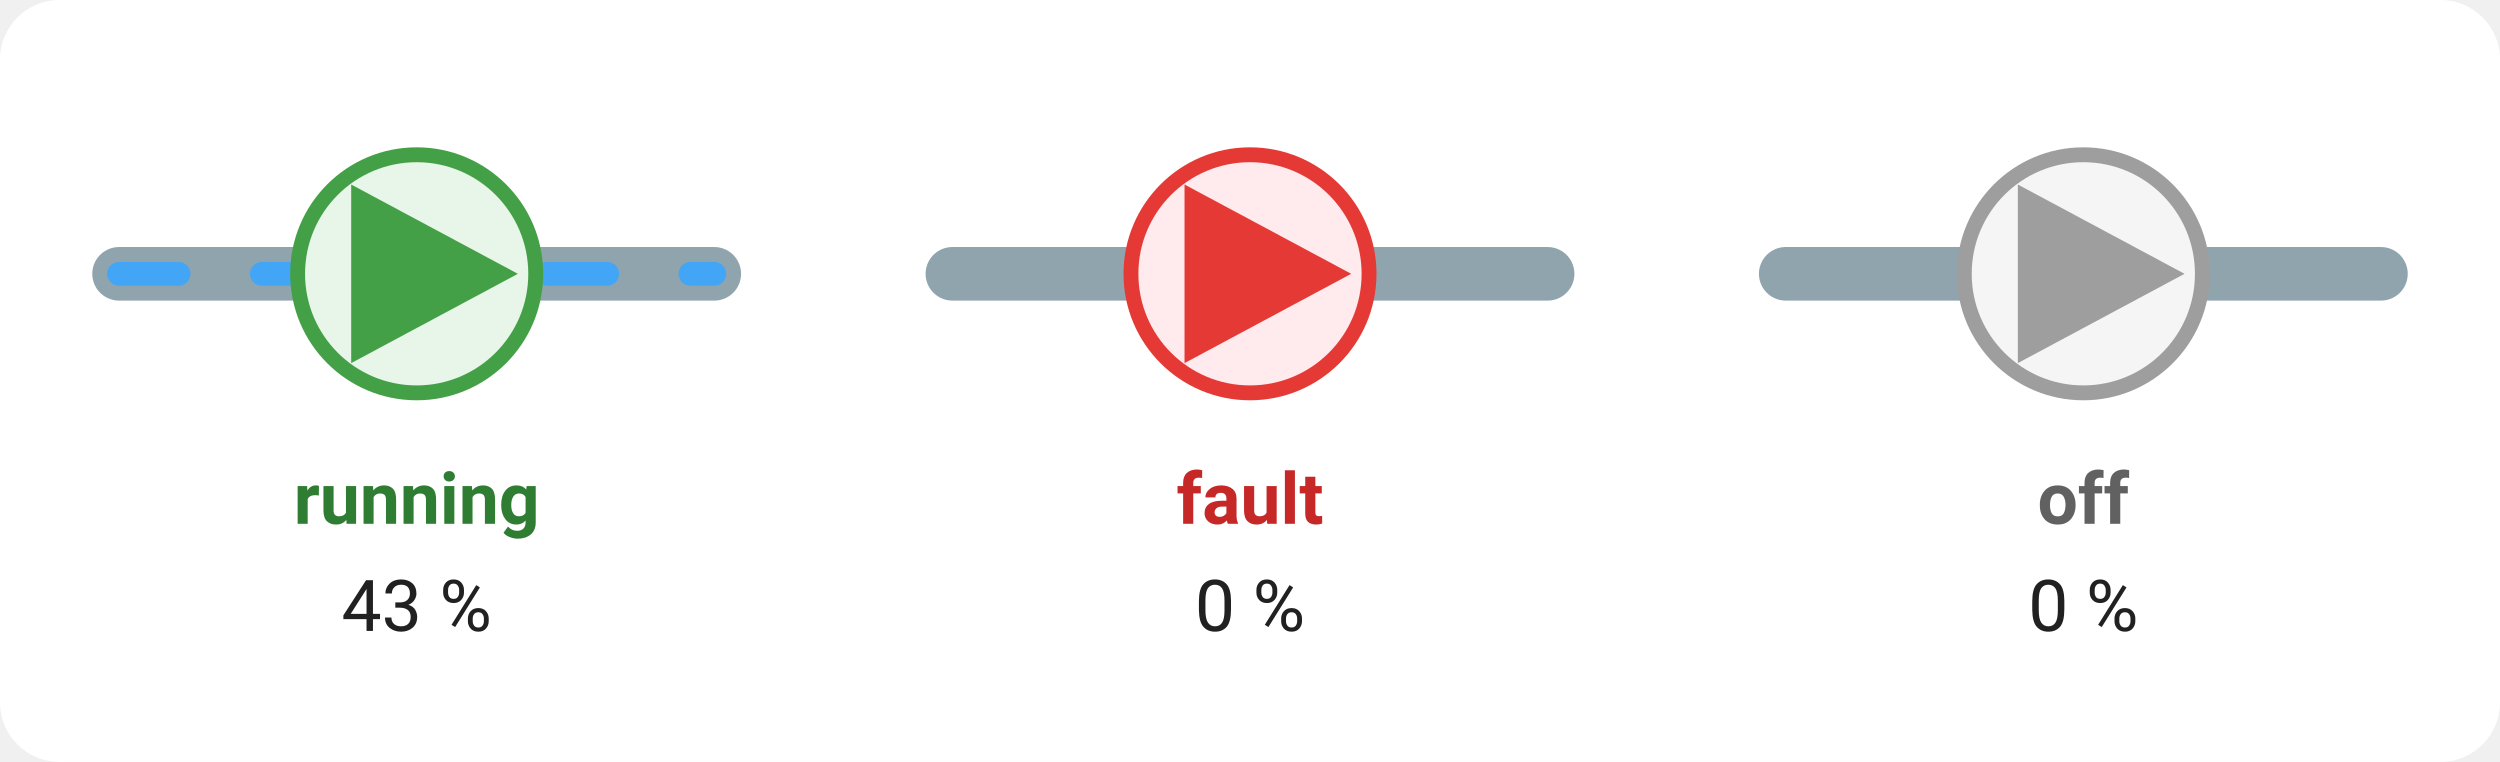
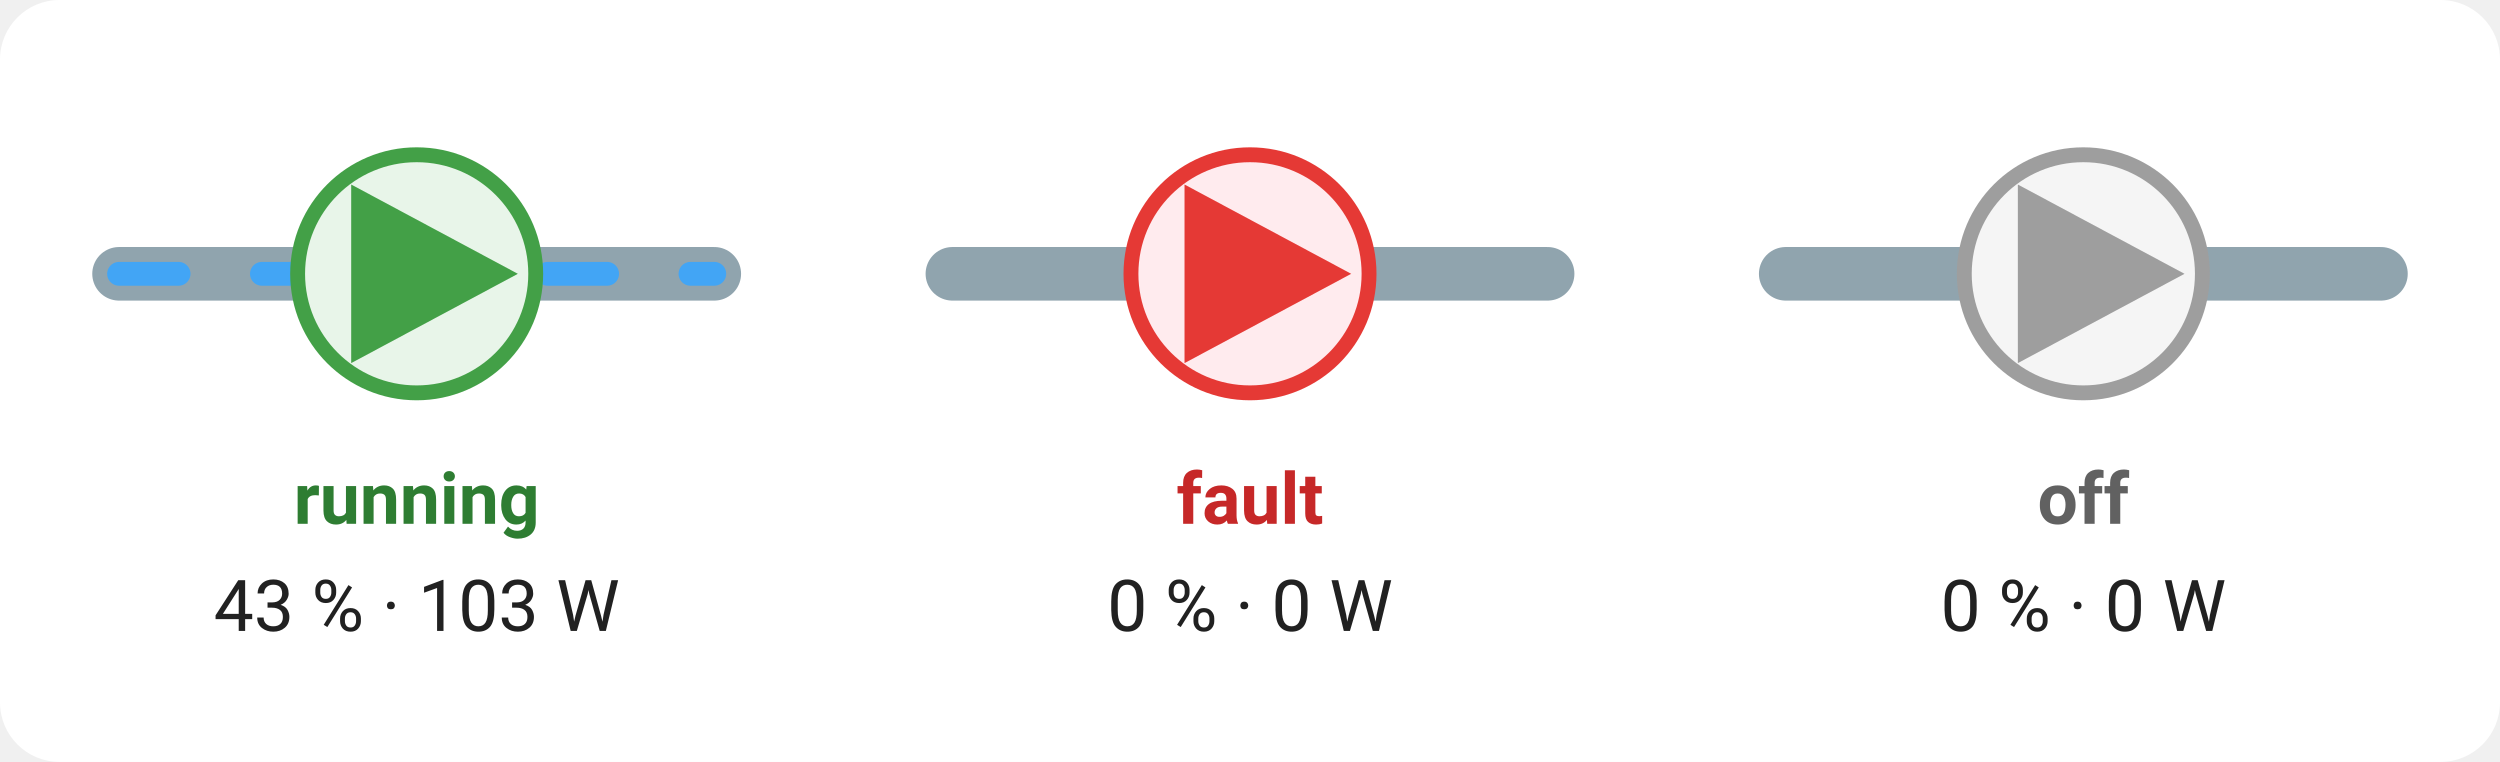
<svg xmlns="http://www.w3.org/2000/svg" viewBox="0 0 420 128" width="420" height="128" font-family="Roboto, 'Segoe UI', Helvetica, Arial, sans-serif">
  <rect width="420" height="128" rx="10" fill="#ffffff" />
  <g transform="translate(70 46)">
    <path d="M-50 0 H50" stroke="#90a4ae" stroke-width="9" stroke-linecap="round" />
    <path d="M-50 0 H50" stroke="#42a5f5" stroke-width="4" stroke-dasharray="10 14" stroke-linecap="round">
      <animate attributeName="stroke-dashoffset" from="0" to="-48" dur="1.2s" repeatCount="indefinite" />
    </path>
    <circle r="20" fill="#e8f5e9" stroke="#43a047" stroke-width="2.5" />
    <polygon points="-11,-15 -11,15 17,0" fill="#43a047" />
    <text y="42" font-size="12" fill="#2e7d32" text-anchor="middle" font-weight="600">running</text>
-     <text y="60" font-size="12" fill="#212121" text-anchor="middle">43 %</text>
+     <text y="60" font-size="12" fill="#212121" text-anchor="middle">43 % · 103 W</text>
  </g>
  <g transform="translate(210 46)">
    <path d="M-50 0 H50" stroke="#90a4ae" stroke-width="9" stroke-linecap="round" />
    <circle r="20" fill="#ffebee" stroke="#e53935" stroke-width="2.5" />
    <polygon points="-11,-15 -11,15 17,0" fill="#e53935" />
    <text y="42" font-size="12" fill="#c62828" text-anchor="middle" font-weight="600">fault</text>
-     <text y="60" font-size="12" fill="#212121" text-anchor="middle">0 %</text>
+     <text y="60" font-size="12" fill="#212121" text-anchor="middle">0 % · 0 W</text>
  </g>
  <g transform="translate(350 46)">
    <path d="M-50 0 H50" stroke="#90a4ae" stroke-width="9" stroke-linecap="round" />
    <circle r="20" fill="#f5f5f5" stroke="#9e9e9e" stroke-width="2.5" />
    <polygon points="-11,-15 -11,15 17,0" fill="#9e9e9e" />
    <text y="42" font-size="12" fill="#616161" text-anchor="middle" font-weight="600">off</text>
-     <text y="60" font-size="12" fill="#212121" text-anchor="middle">0 %</text>
+     <text y="60" font-size="12" fill="#212121" text-anchor="middle">0 % · 0 W</text>
  </g>
</svg>
